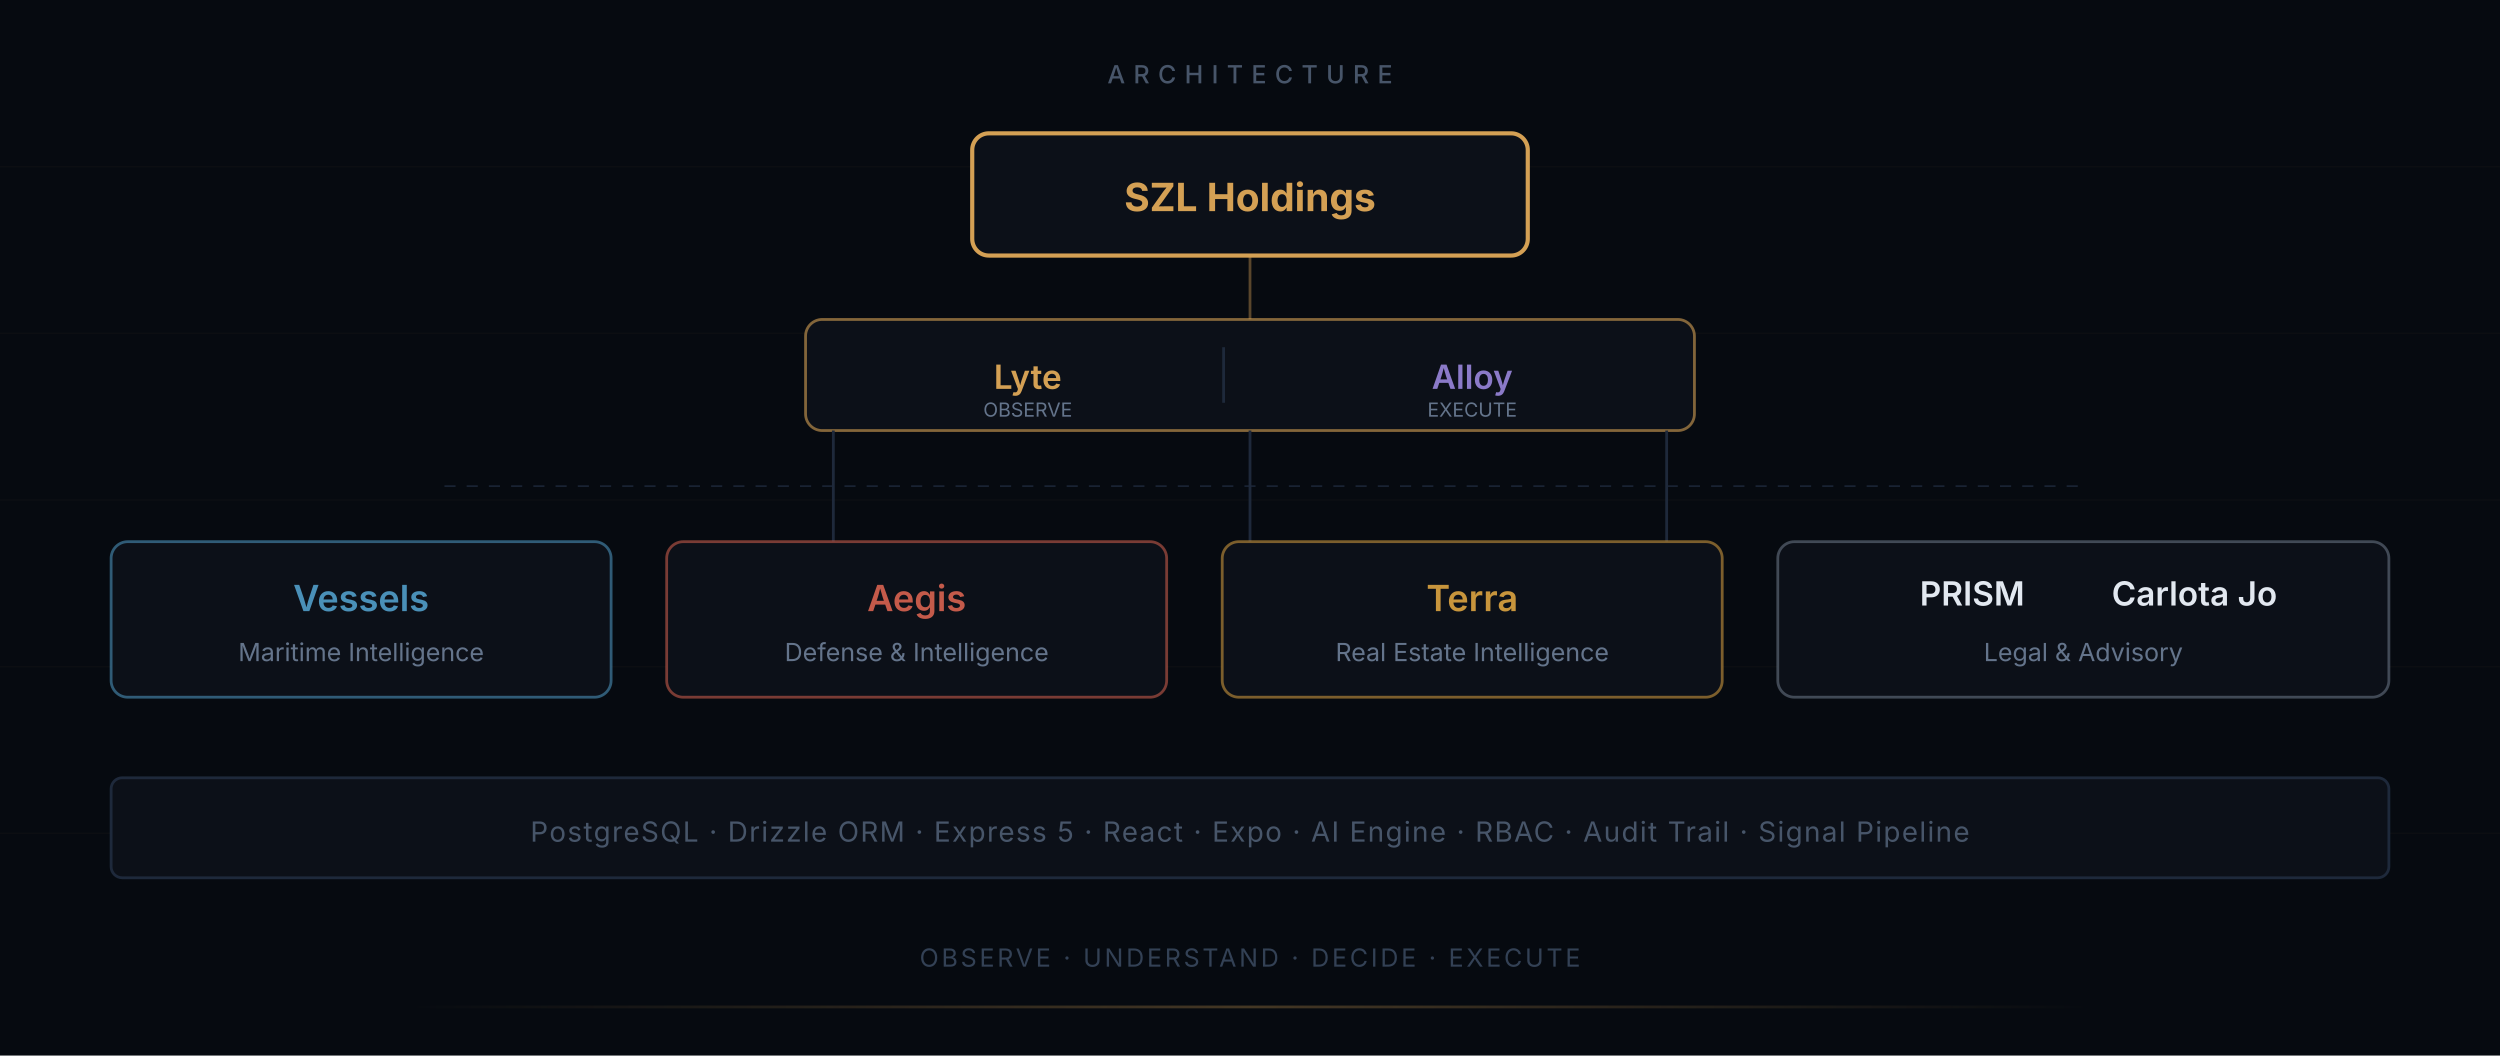
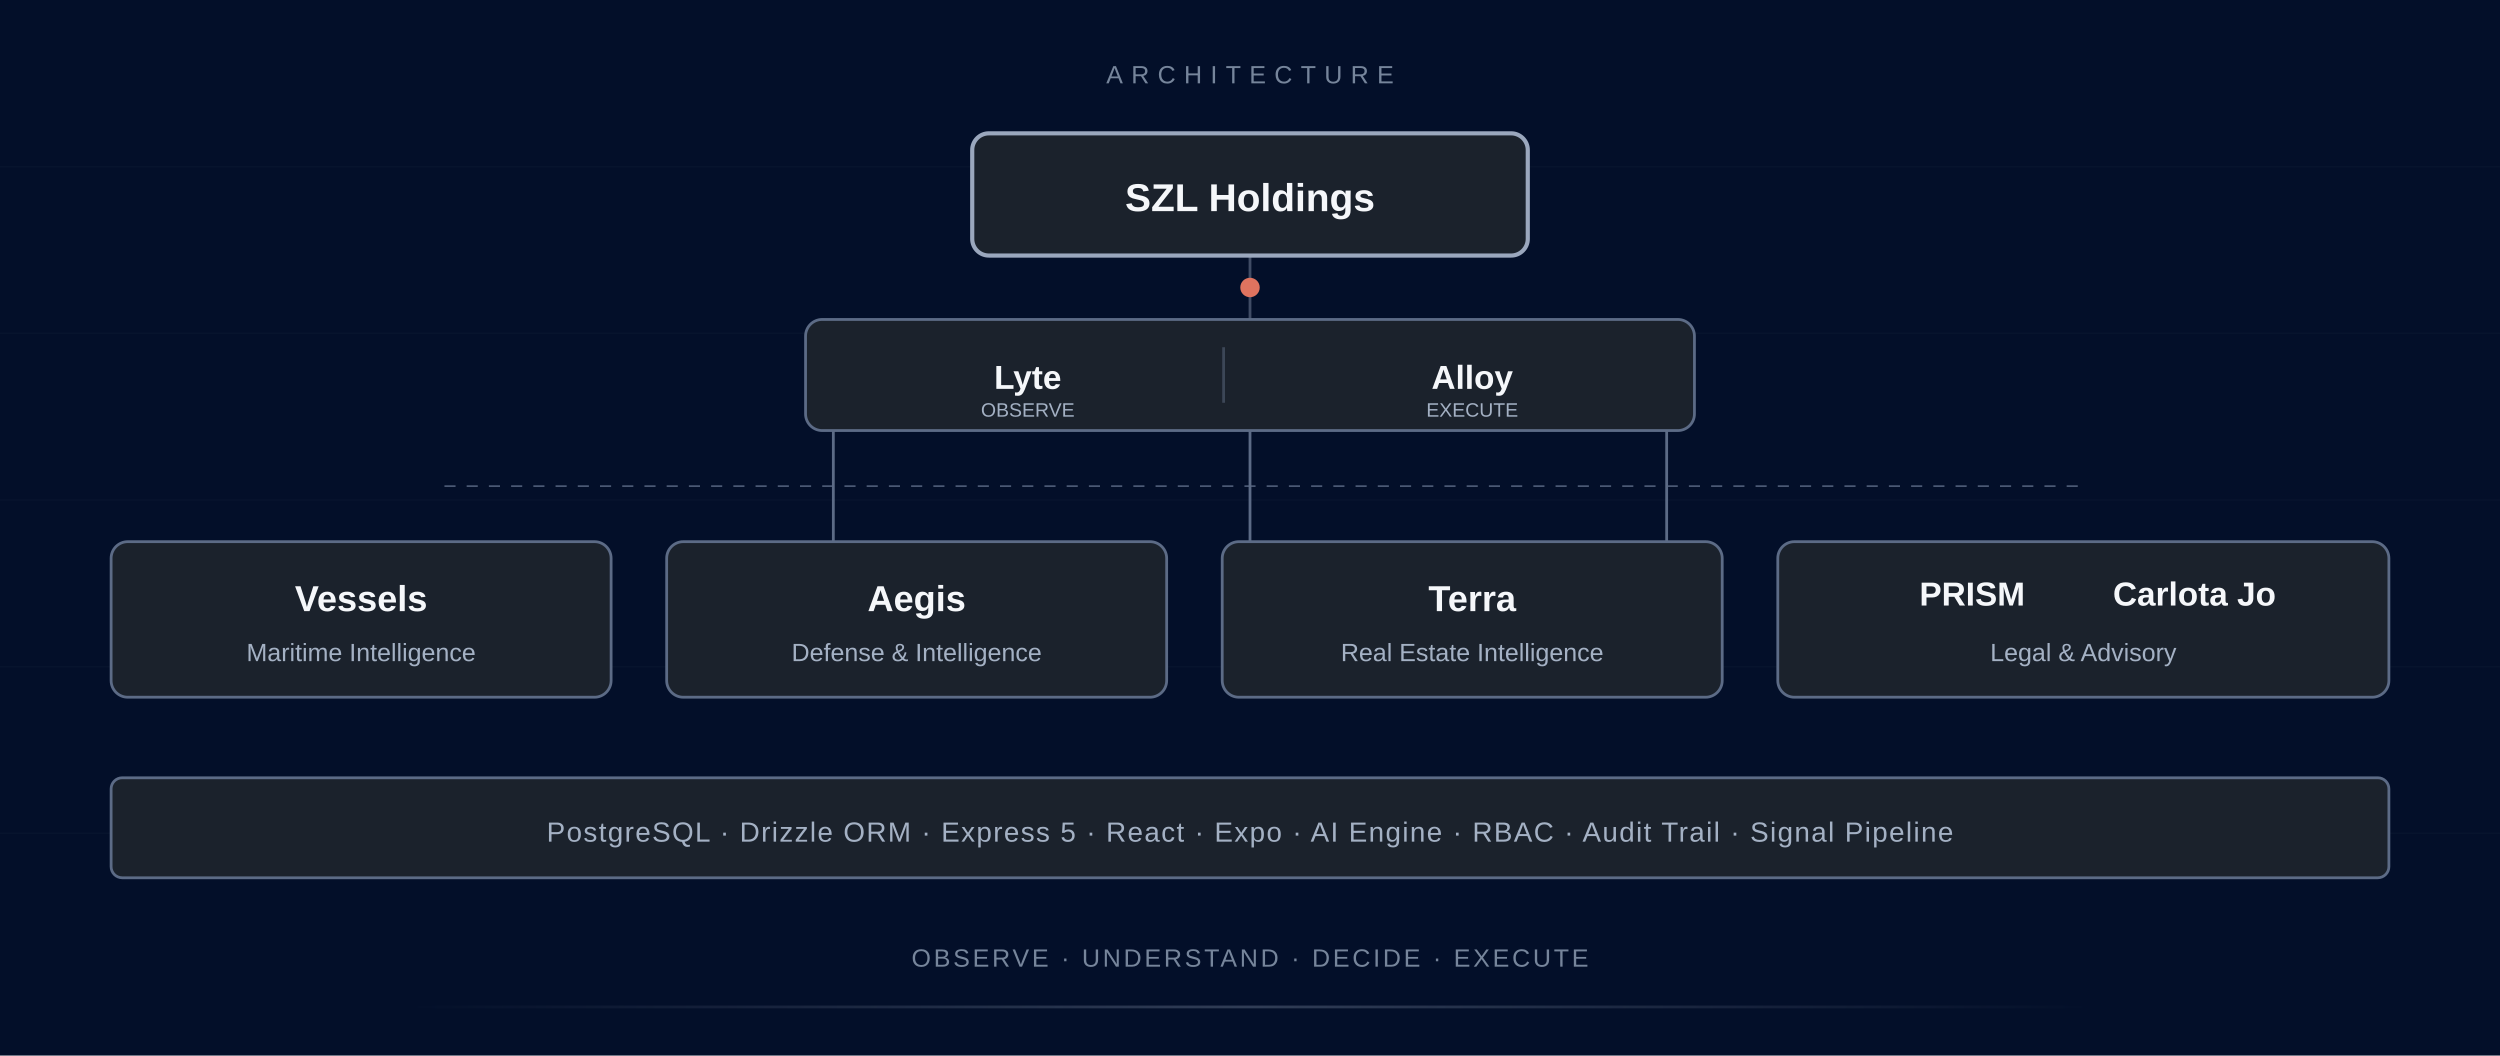
<svg xmlns="http://www.w3.org/2000/svg" viewBox="0 0 900 380" fill="none">
  <defs>
    <linearGradient id="goldLine2" x1="0" y1="0" x2="1" y2="0">
-       <stop offset="0%" stop-color="#d4a054" stop-opacity="0" />
-       <stop offset="50%" stop-color="#d4a054" stop-opacity="0.3" />
-       <stop offset="100%" stop-color="#d4a054" stop-opacity="0" />
-     </linearGradient>
-     <linearGradient id="goldFill" x1="0" y1="0" x2="1" y2="1">
-       <stop offset="0%" stop-color="#e8c675" />
-       <stop offset="50%" stop-color="#d4a054" />
-       <stop offset="100%" stop-color="#b8862c" />
+       <stop offset="0%" stop-color="#9AA7BD" stop-opacity="0" />
+       <stop offset="50%" stop-color="#9AA7BD" stop-opacity="0.3" />
+       <stop offset="100%" stop-color="#9AA7BD" stop-opacity="0" />
    </linearGradient>
  </defs>
-   <rect width="900" height="380" fill="#060a10" />
+   <rect width="900" height="380" fill="#030F29" />
  <g opacity="0.03">
-     <line x1="0" y1="60" x2="900" y2="60" stroke="#d4a054" stroke-width="0.5" />
-     <line x1="0" y1="120" x2="900" y2="120" stroke="#d4a054" stroke-width="0.5" />
-     <line x1="0" y1="180" x2="900" y2="180" stroke="#d4a054" stroke-width="0.5" />
-     <line x1="0" y1="240" x2="900" y2="240" stroke="#d4a054" stroke-width="0.5" />
-     <line x1="0" y1="300" x2="900" y2="300" stroke="#d4a054" stroke-width="0.5" />
+     <line x1="0" y1="60" x2="900" y2="60" stroke="#9AA7BD" stroke-width="0.5" />
+     <line x1="0" y1="120" x2="900" y2="120" stroke="#9AA7BD" stroke-width="0.5" />
+     <line x1="0" y1="180" x2="900" y2="180" stroke="#9AA7BD" stroke-width="0.5" />
+     <line x1="0" y1="240" x2="900" y2="240" stroke="#9AA7BD" stroke-width="0.5" />
+     <line x1="0" y1="300" x2="900" y2="300" stroke="#9AA7BD" stroke-width="0.5" />
  </g>
-   <text x="450" y="30" text-anchor="middle" fill="#475569" font-family="system-ui, -apple-system, sans-serif" font-size="9" font-weight="500" letter-spacing="3">ARCHITECTURE</text>
-   <rect x="350" y="48" width="200" height="44" rx="6" fill="#0c1018" stroke="#d4a054" stroke-width="1.5" />
-   <text x="450" y="76" text-anchor="middle" fill="#d4a054" font-family="system-ui, -apple-system, sans-serif" font-size="14" font-weight="700">SZL Holdings</text>
-   <line x1="450" y1="92" x2="450" y2="115" stroke="#d4a054" stroke-width="1" opacity="0.4" />
-   <rect x="290" y="115" width="320" height="40" rx="6" fill="#0c1018" stroke="#d4a054" stroke-width="1" stroke-opacity="0.6" />
-   <text x="370" y="140" text-anchor="middle" fill="#d4a054" font-family="system-ui, -apple-system, sans-serif" font-size="12" font-weight="600">Lyte</text>
-   <text x="370" y="150" text-anchor="middle" fill="#64748b" font-family="system-ui, -apple-system, sans-serif" font-size="7">OBSERVE</text>
-   <rect x="440" y="125" width="1" height="20" fill="#1e293b" />
-   <text x="530" y="140" text-anchor="middle" fill="#8b7ac8" font-family="system-ui, -apple-system, sans-serif" font-size="12" font-weight="600">Alloy</text>
-   <text x="530" y="150" text-anchor="middle" fill="#64748b" font-family="system-ui, -apple-system, sans-serif" font-size="7">EXECUTE</text>
-   <line x1="300" y1="155" x2="300" y2="195" stroke="#1e293b" stroke-width="1" />
-   <line x1="450" y1="155" x2="450" y2="195" stroke="#1e293b" stroke-width="1" />
-   <line x1="600" y1="155" x2="600" y2="195" stroke="#1e293b" stroke-width="1" />
-   <line x1="160" y1="175" x2="750" y2="175" stroke="#1e293b" stroke-width="0.5" stroke-dasharray="4,4" />
-   <rect x="40" y="195" width="180" height="56" rx="6" fill="#0c1018" stroke="#4a90b8" stroke-width="1" stroke-opacity="0.6" />
-   <text x="130" y="220" text-anchor="middle" fill="#4a90b8" font-family="system-ui, -apple-system, sans-serif" font-size="13" font-weight="600">Vessels</text>
-   <text x="130" y="238" text-anchor="middle" fill="#64748b" font-family="system-ui, -apple-system, sans-serif" font-size="9">Maritime Intelligence</text>
-   <rect x="240" y="195" width="180" height="56" rx="6" fill="#0c1018" stroke="#c45a4a" stroke-width="1" stroke-opacity="0.6" />
-   <text x="330" y="220" text-anchor="middle" fill="#c45a4a" font-family="system-ui, -apple-system, sans-serif" font-size="13" font-weight="600">Aegis</text>
-   <text x="330" y="238" text-anchor="middle" fill="#64748b" font-family="system-ui, -apple-system, sans-serif" font-size="9">Defense &amp; Intelligence</text>
-   <rect x="440" y="195" width="180" height="56" rx="6" fill="#0c1018" stroke="#c8953c" stroke-width="1" stroke-opacity="0.6" />
-   <text x="530" y="220" text-anchor="middle" fill="#c8953c" font-family="system-ui, -apple-system, sans-serif" font-size="13" font-weight="600">Terra</text>
-   <text x="530" y="238" text-anchor="middle" fill="#64748b" font-family="system-ui, -apple-system, sans-serif" font-size="9">Real Estate Intelligence</text>
-   <rect x="640" y="195" width="220" height="56" rx="6" fill="#0c1018" stroke="#94a3b8" stroke-width="1" stroke-opacity="0.4" />
-   <text x="710" y="218" text-anchor="middle" fill="#e2e8f0" font-family="system-ui, -apple-system, sans-serif" font-size="12" font-weight="600">PRISM</text>
-   <text x="790" y="218" text-anchor="middle" fill="#e2e8f0" font-family="system-ui, -apple-system, sans-serif" font-size="12" font-weight="600">Carlota Jo</text>
-   <text x="750" y="238" text-anchor="middle" fill="#64748b" font-family="system-ui, -apple-system, sans-serif" font-size="9">Legal &amp; Advisory</text>
-   <rect x="40" y="280" width="820" height="36" rx="4" fill="#0c1018" stroke="#1e293b" stroke-width="1" />
-   <text x="450" y="303" text-anchor="middle" fill="#475569" font-family="system-ui, -apple-system, sans-serif" font-size="10" letter-spacing="0.5">PostgreSQL  ·  Drizzle ORM  ·  Express 5  ·  React  ·  Expo  ·  AI Engine  ·  RBAC  ·  Audit Trail  ·  Signal Pipeline</text>
-   <text x="450" y="348" text-anchor="middle" fill="#334155" font-family="system-ui, -apple-system, sans-serif" font-size="9" letter-spacing="1">OBSERVE  ·  UNDERSTAND  ·  DECIDE  ·  EXECUTE</text>
+   <text x="450" y="30" text-anchor="middle" fill="#76859b" font-family="system-ui, -apple-system, 'Segoe UI', 'Helvetica Neue', 'Liberation Sans', Arial, sans-serif" font-size="9" font-weight="500" letter-spacing="3">ARCHITECTURE</text>
+   <rect x="350" y="48" width="200" height="44" rx="6" fill="#1b222c" stroke="#9AA7BD" stroke-width="1.5" />
+   <text x="450" y="76" text-anchor="middle" fill="#f5f7fa" font-family="system-ui, -apple-system, 'Segoe UI', 'Helvetica Neue', 'Liberation Sans', Arial, sans-serif" font-size="14" font-weight="700">SZL Holdings</text>
+   <line x1="450" y1="92" x2="450" y2="115" stroke="#9AA7BD" stroke-width="1" opacity="0.4" />
+   <circle cx="450" cy="103.5" r="3.5" fill="#DF735F" />
+   <rect x="290" y="115" width="320" height="40" rx="6" fill="#1b222c" stroke="#5C6B86" stroke-width="1" />
+   <text x="370" y="140" text-anchor="middle" fill="#f5f7fa" font-family="system-ui, -apple-system, 'Segoe UI', 'Helvetica Neue', 'Liberation Sans', Arial, sans-serif" font-size="12" font-weight="600">Lyte</text>
+   <text x="370" y="150" text-anchor="middle" fill="#a4b1c4" font-family="system-ui, -apple-system, 'Segoe UI', 'Helvetica Neue', 'Liberation Sans', Arial, sans-serif" font-size="7">OBSERVE</text>
+   <rect x="440" y="125" width="1" height="20" fill="#3c4757" />
+   <text x="530" y="140" text-anchor="middle" fill="#f5f7fa" font-family="system-ui, -apple-system, 'Segoe UI', 'Helvetica Neue', 'Liberation Sans', Arial, sans-serif" font-size="12" font-weight="600">Alloy</text>
+   <text x="530" y="150" text-anchor="middle" fill="#a4b1c4" font-family="system-ui, -apple-system, 'Segoe UI', 'Helvetica Neue', 'Liberation Sans', Arial, sans-serif" font-size="7">EXECUTE</text>
+   <line x1="300" y1="155" x2="300" y2="195" stroke="#5C6B86" stroke-width="1" />
+   <line x1="450" y1="155" x2="450" y2="195" stroke="#5C6B86" stroke-width="1" />
+   <line x1="600" y1="155" x2="600" y2="195" stroke="#5C6B86" stroke-width="1" />
+   <line x1="160" y1="175" x2="750" y2="175" stroke="#5C6B86" stroke-width="0.5" stroke-dasharray="4,4" />
+   <rect x="40" y="195" width="180" height="56" rx="6" fill="#1b222c" stroke="#5C6B86" stroke-width="1" />
+   <text x="130" y="220" text-anchor="middle" fill="#f5f7fa" font-family="system-ui, -apple-system, 'Segoe UI', 'Helvetica Neue', 'Liberation Sans', Arial, sans-serif" font-size="13" font-weight="600">Vessels</text>
+   <text x="130" y="238" text-anchor="middle" fill="#a4b1c4" font-family="system-ui, -apple-system, 'Segoe UI', 'Helvetica Neue', 'Liberation Sans', Arial, sans-serif" font-size="9">Maritime Intelligence</text>
+   <rect x="240" y="195" width="180" height="56" rx="6" fill="#1b222c" stroke="#5C6B86" stroke-width="1" />
+   <text x="330" y="220" text-anchor="middle" fill="#f5f7fa" font-family="system-ui, -apple-system, 'Segoe UI', 'Helvetica Neue', 'Liberation Sans', Arial, sans-serif" font-size="13" font-weight="600">Aegis</text>
+   <text x="330" y="238" text-anchor="middle" fill="#a4b1c4" font-family="system-ui, -apple-system, 'Segoe UI', 'Helvetica Neue', 'Liberation Sans', Arial, sans-serif" font-size="9">Defense &amp; Intelligence</text>
+   <rect x="440" y="195" width="180" height="56" rx="6" fill="#1b222c" stroke="#5C6B86" stroke-width="1" />
+   <text x="530" y="220" text-anchor="middle" fill="#f5f7fa" font-family="system-ui, -apple-system, 'Segoe UI', 'Helvetica Neue', 'Liberation Sans', Arial, sans-serif" font-size="13" font-weight="600">Terra</text>
+   <text x="530" y="238" text-anchor="middle" fill="#a4b1c4" font-family="system-ui, -apple-system, 'Segoe UI', 'Helvetica Neue', 'Liberation Sans', Arial, sans-serif" font-size="9">Real Estate Intelligence</text>
+   <rect x="640" y="195" width="220" height="56" rx="6" fill="#1b222c" stroke="#5C6B86" stroke-width="1" />
+   <text x="710" y="218" text-anchor="middle" fill="#f5f7fa" font-family="system-ui, -apple-system, 'Segoe UI', 'Helvetica Neue', 'Liberation Sans', Arial, sans-serif" font-size="12" font-weight="600">PRISM</text>
+   <text x="790" y="218" text-anchor="middle" fill="#f5f7fa" font-family="system-ui, -apple-system, 'Segoe UI', 'Helvetica Neue', 'Liberation Sans', Arial, sans-serif" font-size="12" font-weight="600">Carlota Jo</text>
+   <text x="750" y="238" text-anchor="middle" fill="#a4b1c4" font-family="system-ui, -apple-system, 'Segoe UI', 'Helvetica Neue', 'Liberation Sans', Arial, sans-serif" font-size="9">Legal &amp; Advisory</text>
+   <rect x="40" y="280" width="820" height="36" rx="4" fill="#1b222c" stroke="#5C6B86" stroke-width="1" />
+   <text x="450" y="303" text-anchor="middle" fill="#a4b1c4" font-family="system-ui, -apple-system, 'Segoe UI', 'Helvetica Neue', 'Liberation Sans', Arial, sans-serif" font-size="10" letter-spacing="0.5">PostgreSQL  ·  Drizzle ORM  ·  Express 5  ·  React  ·  Expo  ·  AI Engine  ·  RBAC  ·  Audit Trail  ·  Signal Pipeline</text>
+   <text x="450" y="348" text-anchor="middle" fill="#76859b" font-family="system-ui, -apple-system, 'Segoe UI', 'Helvetica Neue', 'Liberation Sans', Arial, sans-serif" font-size="9" letter-spacing="1">OBSERVE  ·  UNDERSTAND  ·  DECIDE  ·  EXECUTE</text>
  <rect x="150" y="362" width="600" height="1" fill="url(#goldLine2)" />
</svg>
